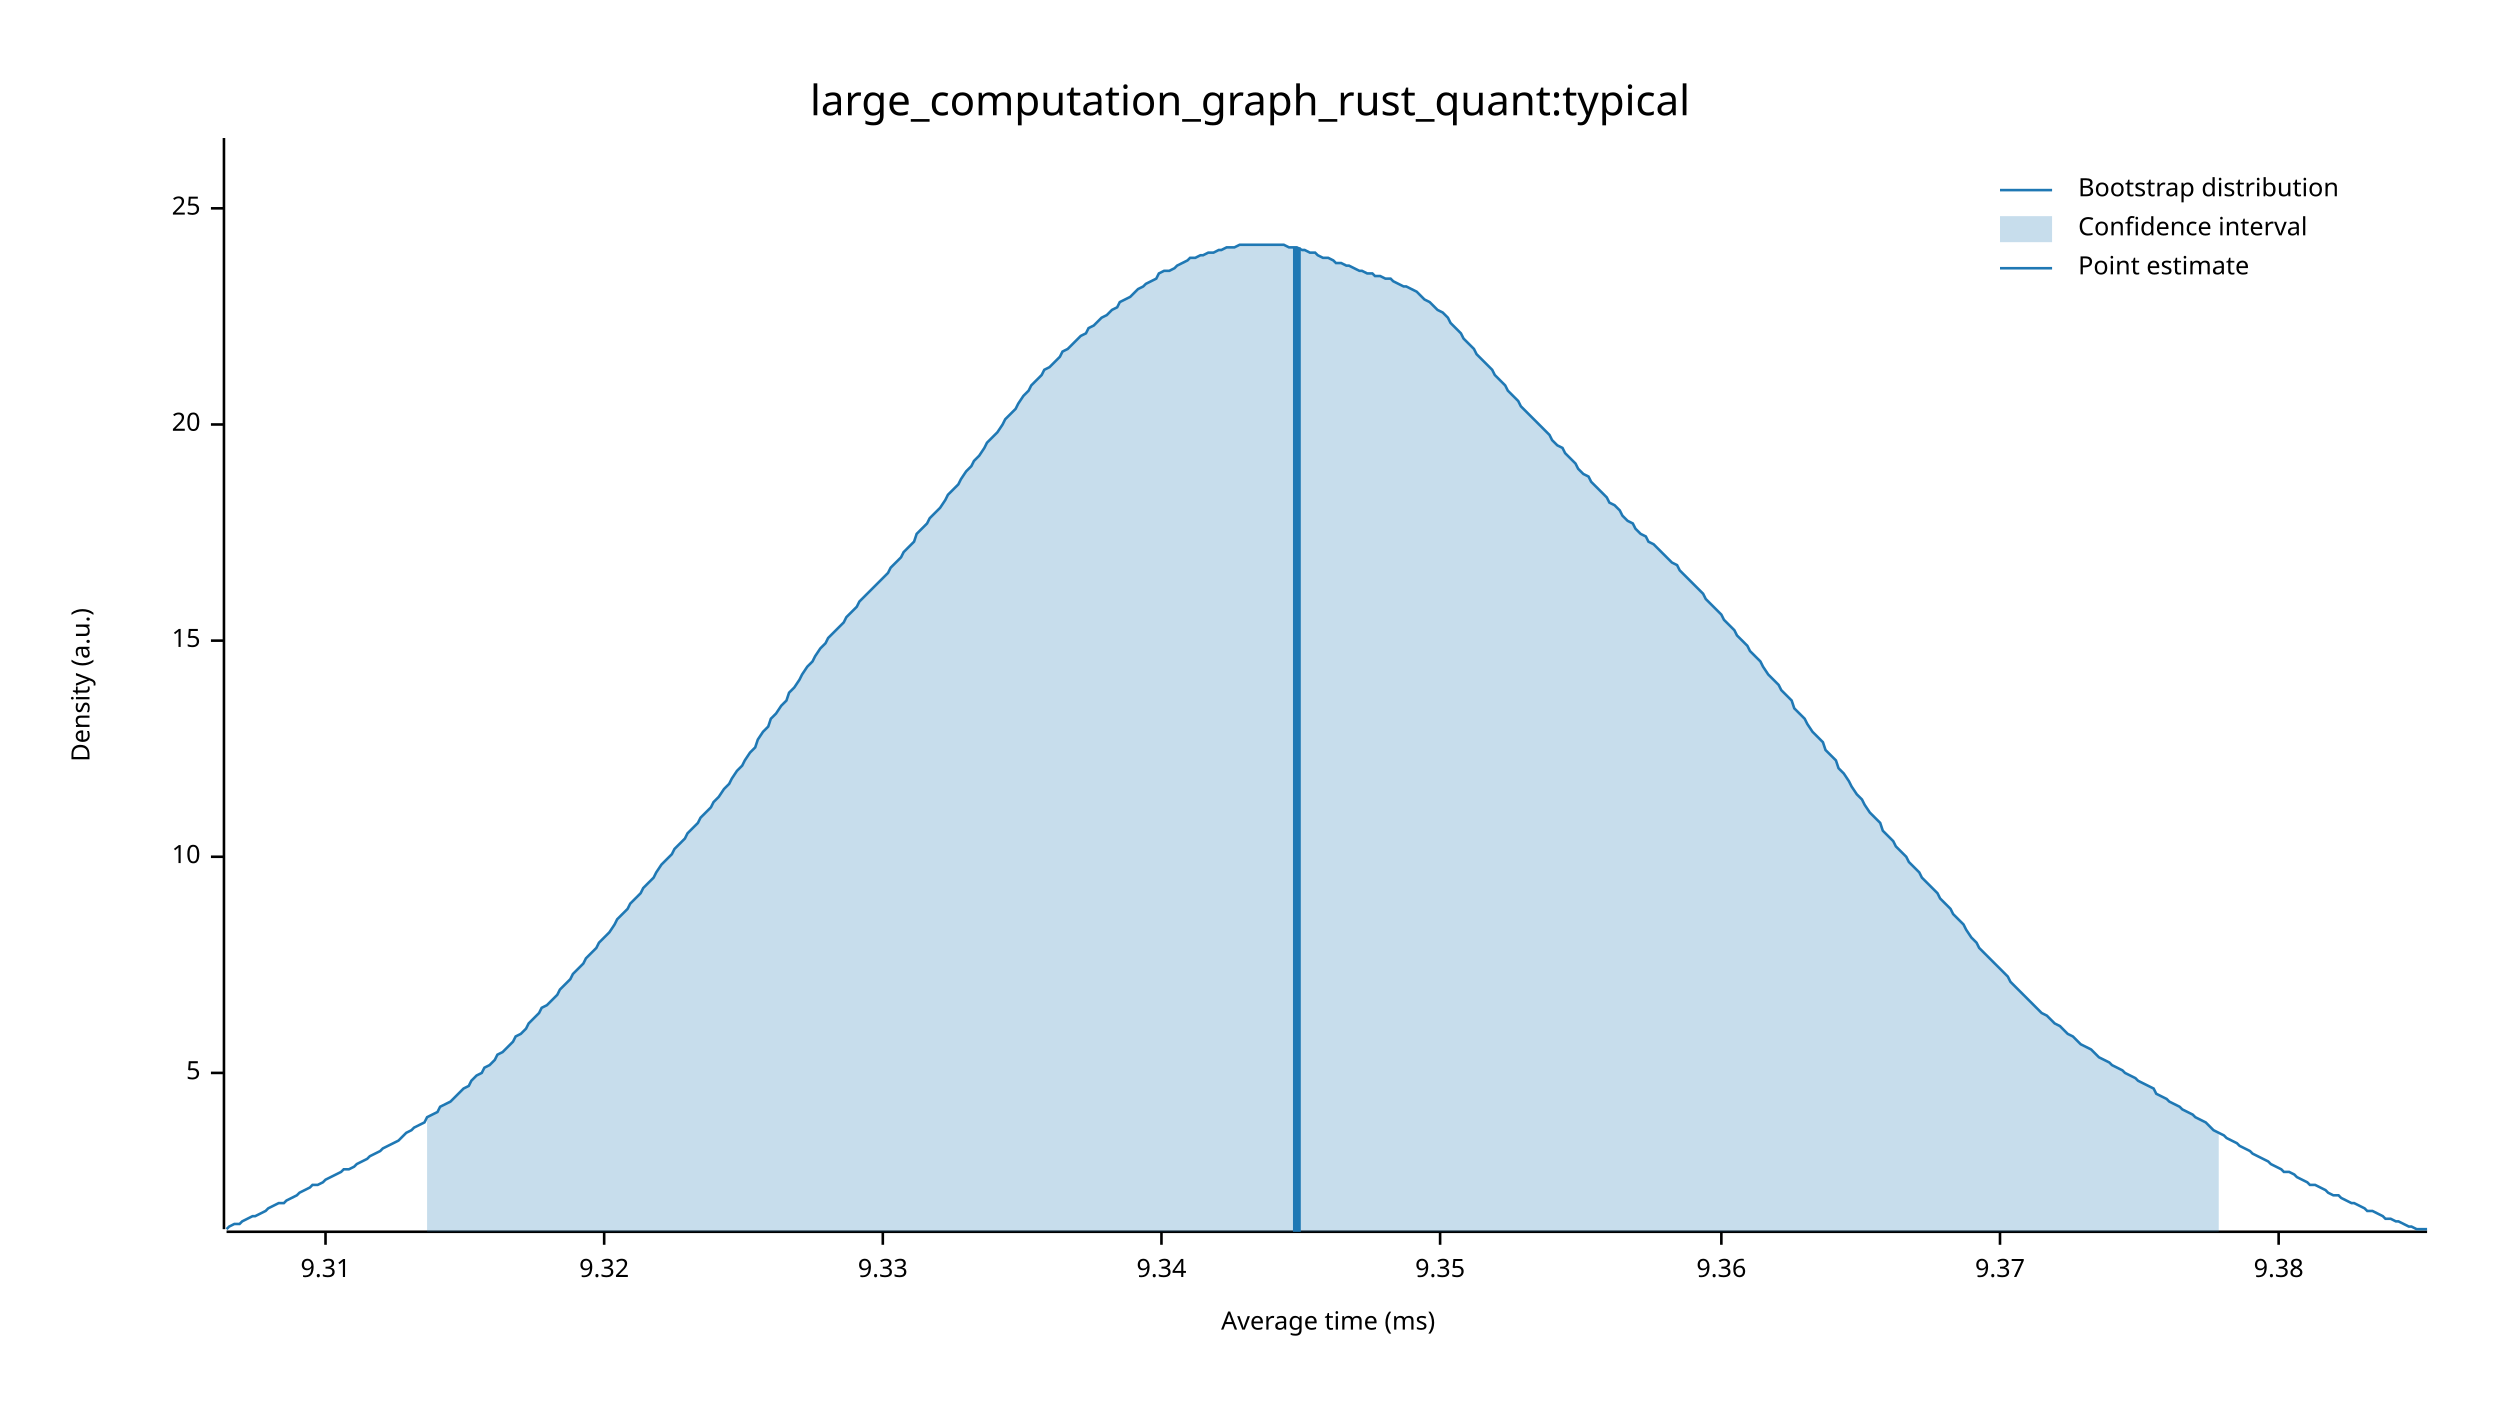
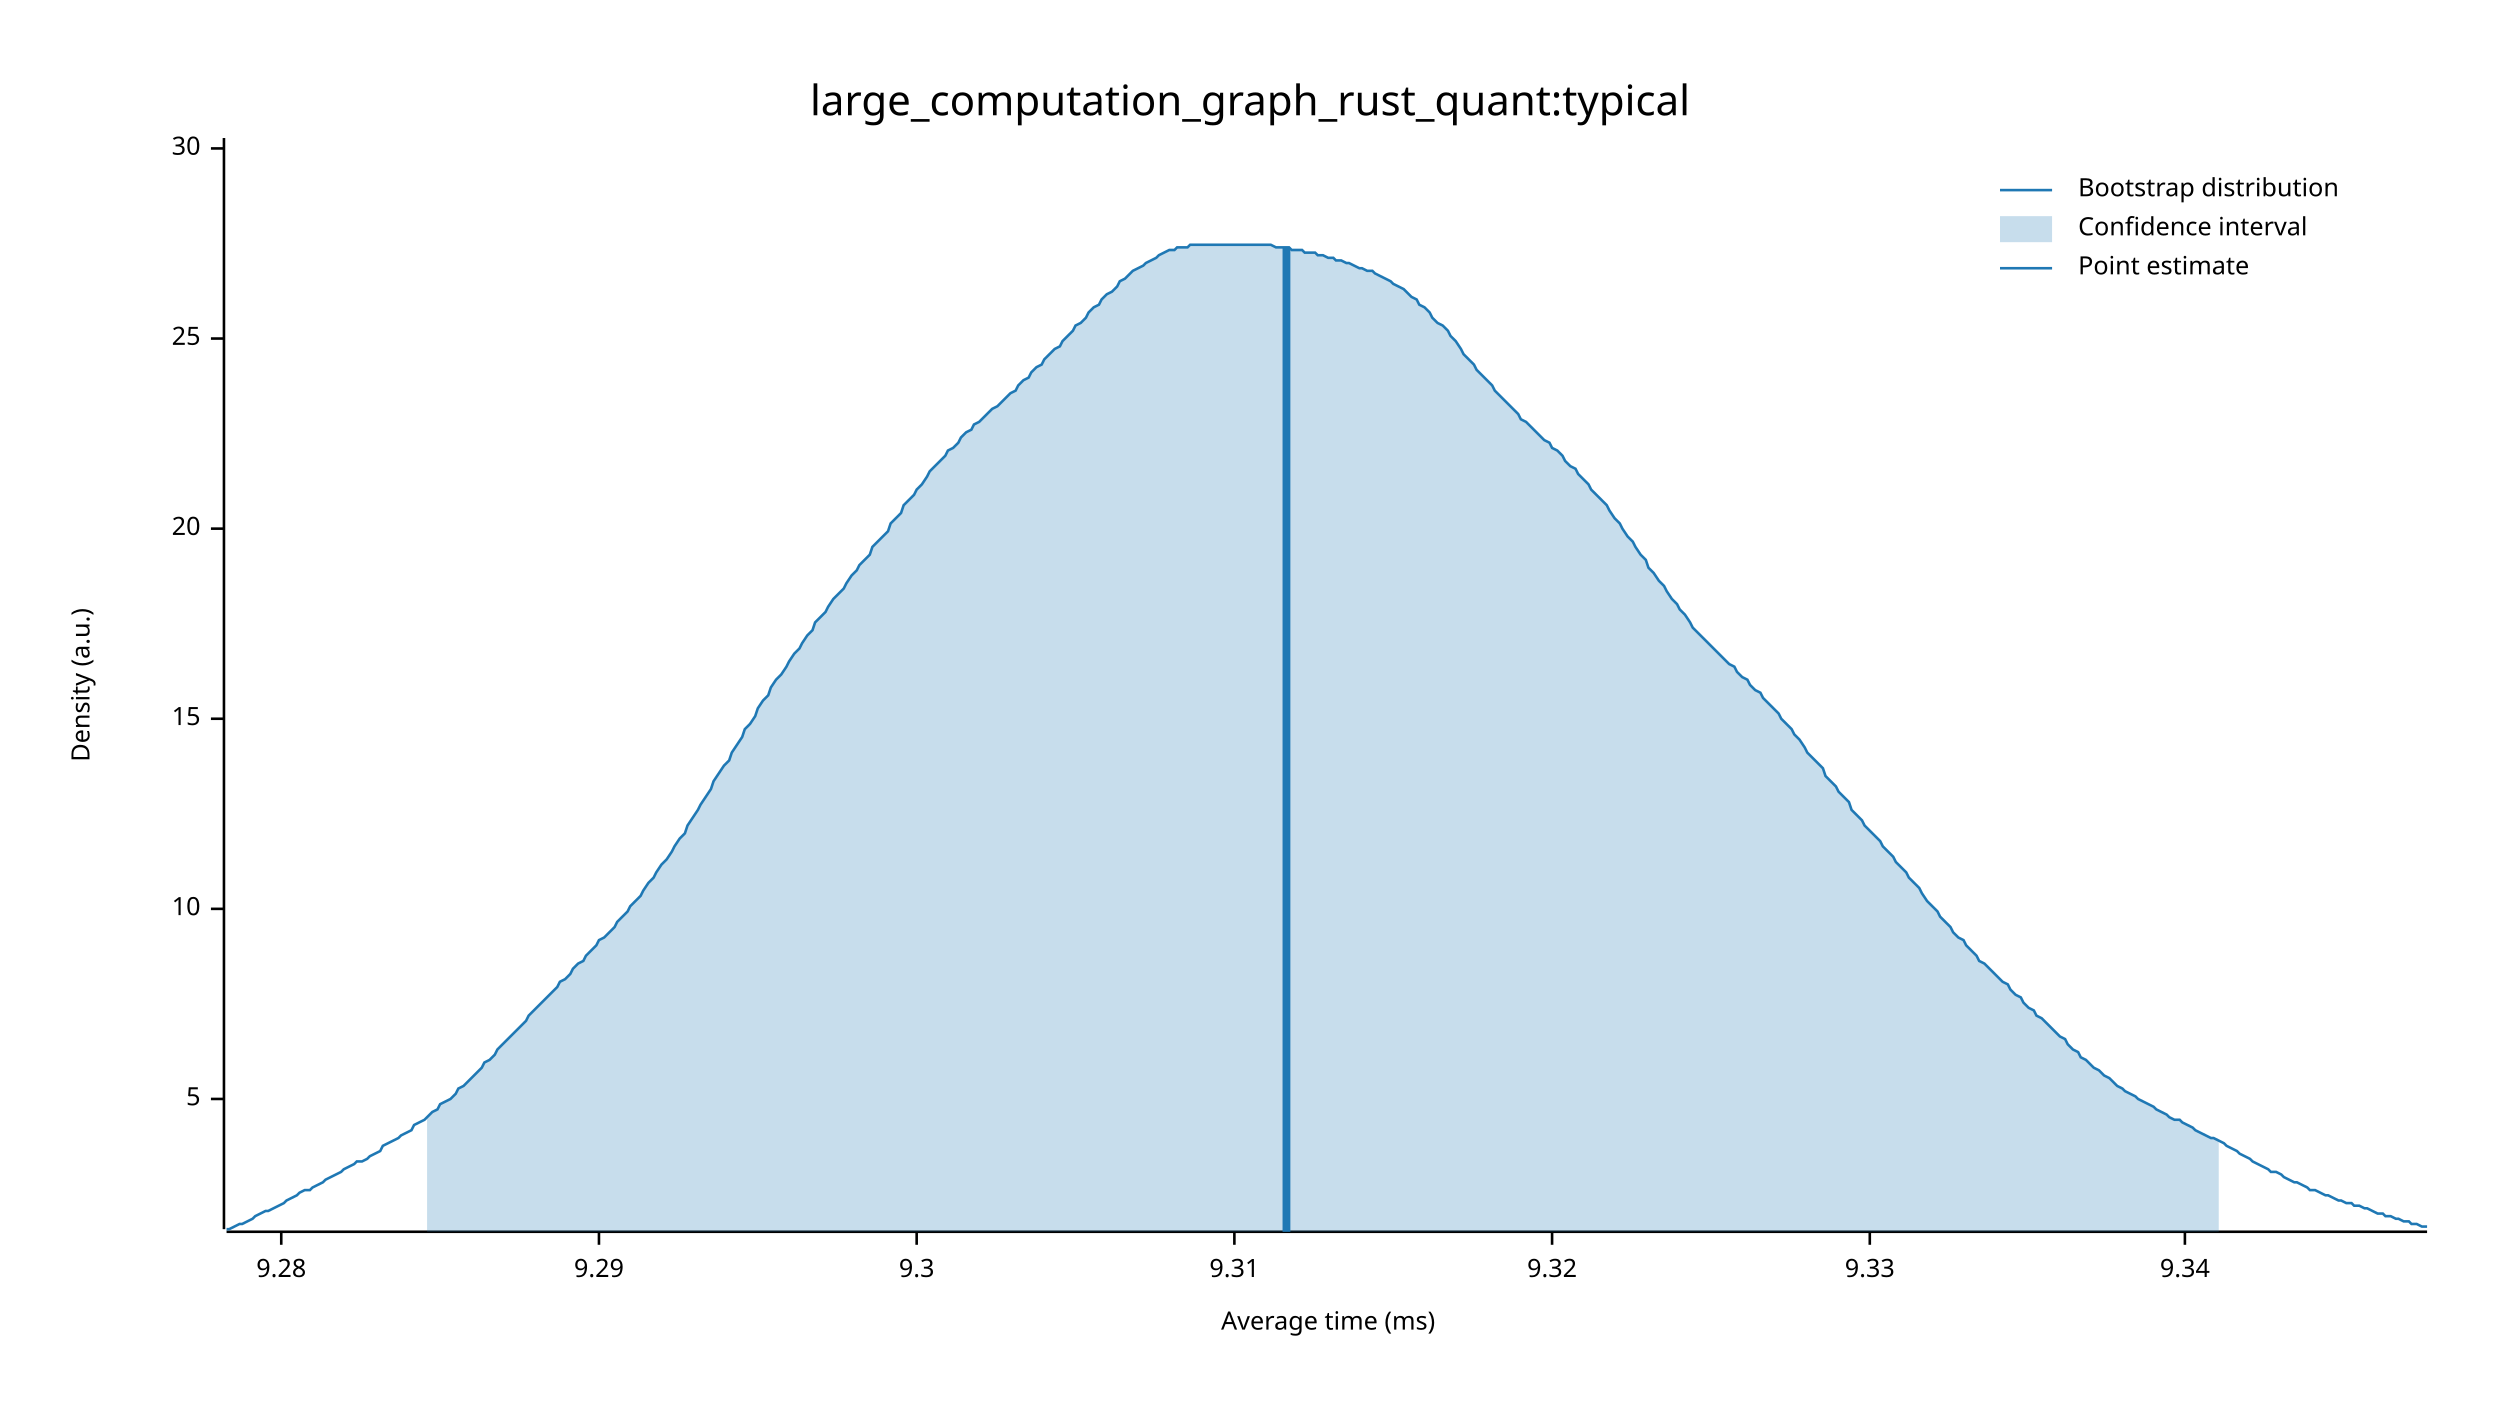
<svg xmlns="http://www.w3.org/2000/svg" width="960" height="540" viewBox="0 0 960 540">
  <text x="480" y="32" dy="0.76em" text-anchor="middle" font-family="sans-serif" font-size="16.129" opacity="1" fill="#000000">
large_computation_graph_rust_quant:typical
</text>
  <text x="27" y="263" dy="0.76em" text-anchor="middle" font-family="sans-serif" font-size="9.677" opacity="1" fill="#000000" transform="rotate(270, 27, 263)">
Density (a.u.)
</text>
  <text x="510" y="513" dy="-0.5ex" text-anchor="middle" font-family="sans-serif" font-size="9.677" opacity="1" fill="#000000">
Average time (ms)
</text>
  <polyline fill="none" opacity="1" stroke="#000000" stroke-width="1" points="86,53 86,472 " />
-   <text x="77" y="412" dy="0.5ex" text-anchor="end" font-family="sans-serif" font-size="9.677" opacity="1" fill="#000000">
+   <text x="77" y="422" dy="0.5ex" text-anchor="end" font-family="sans-serif" font-size="9.677" opacity="1" fill="#000000">
5
</text>
-   <polyline fill="none" opacity="1" stroke="#000000" stroke-width="1" points="81,412 86,412 " />
-   <text x="77" y="329" dy="0.5ex" text-anchor="end" font-family="sans-serif" font-size="9.677" opacity="1" fill="#000000">
+   <polyline fill="none" opacity="1" stroke="#000000" stroke-width="1" points="81,422 86,422 " />
+   <text x="77" y="349" dy="0.5ex" text-anchor="end" font-family="sans-serif" font-size="9.677" opacity="1" fill="#000000">
10
</text>
-   <polyline fill="none" opacity="1" stroke="#000000" stroke-width="1" points="81,329 86,329 " />
-   <text x="77" y="246" dy="0.5ex" text-anchor="end" font-family="sans-serif" font-size="9.677" opacity="1" fill="#000000">
+   <polyline fill="none" opacity="1" stroke="#000000" stroke-width="1" points="81,349 86,349 " />
+   <text x="77" y="276" dy="0.5ex" text-anchor="end" font-family="sans-serif" font-size="9.677" opacity="1" fill="#000000">
15
</text>
-   <polyline fill="none" opacity="1" stroke="#000000" stroke-width="1" points="81,246 86,246 " />
-   <text x="77" y="163" dy="0.5ex" text-anchor="end" font-family="sans-serif" font-size="9.677" opacity="1" fill="#000000">
+   <polyline fill="none" opacity="1" stroke="#000000" stroke-width="1" points="81,276 86,276 " />
+   <text x="77" y="203" dy="0.5ex" text-anchor="end" font-family="sans-serif" font-size="9.677" opacity="1" fill="#000000">
20
</text>
-   <polyline fill="none" opacity="1" stroke="#000000" stroke-width="1" points="81,163 86,163 " />
-   <text x="77" y="80" dy="0.5ex" text-anchor="end" font-family="sans-serif" font-size="9.677" opacity="1" fill="#000000">
+   <polyline fill="none" opacity="1" stroke="#000000" stroke-width="1" points="81,203 86,203 " />
+   <text x="77" y="130" dy="0.5ex" text-anchor="end" font-family="sans-serif" font-size="9.677" opacity="1" fill="#000000">
25
</text>
-   <polyline fill="none" opacity="1" stroke="#000000" stroke-width="1" points="81,80 86,80 " />
+   <polyline fill="none" opacity="1" stroke="#000000" stroke-width="1" points="81,130 86,130 " />
+   <text x="77" y="57" dy="0.5ex" text-anchor="end" font-family="sans-serif" font-size="9.677" opacity="1" fill="#000000">
+ 30
+ </text>
+   <polyline fill="none" opacity="1" stroke="#000000" stroke-width="1" points="81,57 86,57 " />
  <polyline fill="none" opacity="1" stroke="#000000" stroke-width="1" points="87,473 932,473 " />
-   <text x="125" y="483" dy="0.76em" text-anchor="middle" font-family="sans-serif" font-size="9.677" opacity="1" fill="#000000">
+   <text x="108" y="483" dy="0.76em" text-anchor="middle" font-family="sans-serif" font-size="9.677" opacity="1" fill="#000000">
+ 9.28
+ </text>
+   <polyline fill="none" opacity="1" stroke="#000000" stroke-width="1" points="108,473 108,478 " />
+   <text x="230" y="483" dy="0.76em" text-anchor="middle" font-family="sans-serif" font-size="9.677" opacity="1" fill="#000000">
+ 9.29
+ </text>
+   <polyline fill="none" opacity="1" stroke="#000000" stroke-width="1" points="230,473 230,478 " />
+   <text x="352" y="483" dy="0.76em" text-anchor="middle" font-family="sans-serif" font-size="9.677" opacity="1" fill="#000000">
+ 9.3
+ </text>
+   <polyline fill="none" opacity="1" stroke="#000000" stroke-width="1" points="352,473 352,478 " />
+   <text x="474" y="483" dy="0.76em" text-anchor="middle" font-family="sans-serif" font-size="9.677" opacity="1" fill="#000000">
9.31
</text>
-   <polyline fill="none" opacity="1" stroke="#000000" stroke-width="1" points="125,473 125,478 " />
-   <text x="232" y="483" dy="0.76em" text-anchor="middle" font-family="sans-serif" font-size="9.677" opacity="1" fill="#000000">
+   <polyline fill="none" opacity="1" stroke="#000000" stroke-width="1" points="474,473 474,478 " />
+   <text x="596" y="483" dy="0.76em" text-anchor="middle" font-family="sans-serif" font-size="9.677" opacity="1" fill="#000000">
9.32
</text>
-   <polyline fill="none" opacity="1" stroke="#000000" stroke-width="1" points="232,473 232,478 " />
-   <text x="339" y="483" dy="0.76em" text-anchor="middle" font-family="sans-serif" font-size="9.677" opacity="1" fill="#000000">
+   <polyline fill="none" opacity="1" stroke="#000000" stroke-width="1" points="596,473 596,478 " />
+   <text x="718" y="483" dy="0.76em" text-anchor="middle" font-family="sans-serif" font-size="9.677" opacity="1" fill="#000000">
9.33
</text>
-   <polyline fill="none" opacity="1" stroke="#000000" stroke-width="1" points="339,473 339,478 " />
-   <text x="446" y="483" dy="0.76em" text-anchor="middle" font-family="sans-serif" font-size="9.677" opacity="1" fill="#000000">
+   <polyline fill="none" opacity="1" stroke="#000000" stroke-width="1" points="718,473 718,478 " />
+   <text x="839" y="483" dy="0.76em" text-anchor="middle" font-family="sans-serif" font-size="9.677" opacity="1" fill="#000000">
9.34
</text>
-   <polyline fill="none" opacity="1" stroke="#000000" stroke-width="1" points="446,473 446,478 " />
-   <text x="553" y="483" dy="0.76em" text-anchor="middle" font-family="sans-serif" font-size="9.677" opacity="1" fill="#000000">
- 9.35
- </text>
-   <polyline fill="none" opacity="1" stroke="#000000" stroke-width="1" points="553,473 553,478 " />
-   <text x="661" y="483" dy="0.76em" text-anchor="middle" font-family="sans-serif" font-size="9.677" opacity="1" fill="#000000">
- 9.36
- </text>
-   <polyline fill="none" opacity="1" stroke="#000000" stroke-width="1" points="661,473 661,478 " />
-   <text x="768" y="483" dy="0.76em" text-anchor="middle" font-family="sans-serif" font-size="9.677" opacity="1" fill="#000000">
- 9.37
- </text>
-   <polyline fill="none" opacity="1" stroke="#000000" stroke-width="1" points="768,473 768,478 " />
-   <text x="875" y="483" dy="0.76em" text-anchor="middle" font-family="sans-serif" font-size="9.677" opacity="1" fill="#000000">
- 9.38
- </text>
-   <polyline fill="none" opacity="1" stroke="#000000" stroke-width="1" points="875,473 875,478 " />
-   <polyline fill="none" opacity="1" stroke="#1F78B4" stroke-width="1" points="87,472 88,471 90,470 92,470 93,469 95,468 97,467 98,467 100,466 102,465 103,464 105,463 107,462 109,462 110,461 112,460 114,459 115,458 117,457 119,456 120,455 122,455 124,454 125,453 127,452 129,451 131,450 132,449 134,449 136,448 137,447 139,446 141,445 142,444 144,443 146,442 147,441 149,440 151,439 153,438 154,437 156,435 158,434 159,433 161,432 163,431 164,429 166,428 168,427 169,425 171,424 173,423 175,421 176,420 178,418 180,417 181,415 183,413 185,412 186,410 188,409 190,407 191,405 193,404 195,402 197,400 198,398 200,397 202,395 203,393 205,391 207,389 208,387 210,386 212,384 214,382 215,380 217,378 219,376 220,374 222,372 224,370 225,368 227,366 229,364 230,362 232,360 234,358 236,355 237,353 239,351 241,349 242,347 244,345 246,343 247,341 249,339 251,337 252,335 254,332 256,330 258,328 259,326 261,324 263,322 264,320 266,318 268,316 269,314 271,312 273,310 274,308 276,306 278,303 280,301 281,299 283,296 285,294 286,292 288,289 290,287 291,284 293,281 295,279 296,276 298,274 300,271 302,269 303,266 305,264 307,261 308,259 310,256 312,254 313,252 315,249 317,247 318,245 320,243 322,241 324,239 325,237 327,235 329,233 330,231 332,229 334,227 335,226 337,224 339,222 341,220 342,218 344,216 346,214 347,212 349,210 351,208 352,205 354,203 356,201 357,199 359,197 361,195 363,192 364,190 366,188 368,186 369,184 371,181 373,179 374,177 376,175 378,172 379,170 381,168 383,166 385,163 386,161 388,159 390,157 391,155 393,152 395,150 396,148 398,146 400,144 401,142 403,141 405,139 407,137 408,135 410,134 412,132 413,131 415,129 417,128 418,126 420,125 422,123 423,122 425,121 427,119 429,118 430,116 432,115 434,114 435,113 437,111 439,110 440,109 442,108 444,107 445,105 447,104 449,104 451,103 452,102 454,101 456,100 457,99 459,99 461,98 462,98 464,97 466,97 468,96 469,96 471,95 473,95 474,95 476,94 478,94 479,94 481,94 483,94 484,94 486,94 488,94 490,94 491,94 493,94 495,95 496,95 498,95 500,96 501,96 503,97 505,97 506,98 508,99 510,99 512,100 513,101 515,101 517,102 518,102 520,103 522,104 523,104 525,105 527,105 528,106 530,106 532,107 534,107 535,108 537,109 539,110 540,110 542,111 544,112 545,113 547,115 549,116 550,117 552,119 554,120 556,122 557,124 559,126 561,128 562,130 564,132 566,134 567,136 569,138 571,140 573,142 574,144 576,146 578,148 579,150 581,152 583,154 584,156 586,158 588,160 589,161 591,163 593,165 595,167 596,169 598,171 600,172 601,174 603,176 605,178 606,180 608,182 610,183 611,185 613,187 615,189 617,191 618,193 620,194 622,196 623,198 625,200 627,201 628,203 630,205 632,206 633,208 635,209 637,211 639,213 640,214 642,216 644,217 645,219 647,221 649,223 650,224 652,226 654,228 655,230 657,232 659,234 661,236 662,238 664,240 666,242 667,244 669,246 671,248 672,250 674,252 676,254 677,256 679,259 681,261 683,263 684,265 686,267 688,269 689,272 691,274 693,276 694,278 696,281 698,283 700,285 701,288 703,290 705,292 706,295 708,297 710,300 711,302 713,305 715,307 716,309 718,312 720,314 722,316 723,319 725,321 727,323 728,325 730,327 732,329 733,331 735,333 737,335 738,337 740,339 742,341 744,343 745,345 747,347 749,349 750,351 752,353 754,355 755,357 757,360 759,362 760,364 762,366 764,368 766,370 767,371 769,373 771,375 772,377 774,379 776,381 777,382 779,384 781,386 782,387 784,389 786,390 788,392 789,393 791,394 793,396 794,397 796,398 798,400 799,401 801,402 803,403 804,404 806,406 808,407 810,408 811,409 813,410 815,411 816,412 818,413 820,414 821,415 823,416 825,417 827,418 828,420 830,421 832,422 833,423 835,424 837,425 838,426 840,427 842,428 843,429 845,430 847,431 849,433 850,434 852,435 854,436 855,437 857,438 859,439 860,440 862,441 864,442 865,443 867,444 869,445 871,446 872,447 874,448 876,449 877,450 879,450 881,451 882,452 884,453 886,454 887,455 889,455 891,456 893,457 894,458 896,459 898,459 899,460 901,461 903,462 904,462 906,463 908,464 909,465 911,465 913,466 915,467 916,468 918,468 920,469 921,469 923,470 925,471 926,471 928,472 930,472 932,472 " />
-   <polygon opacity="0.25" fill="#1F78B4" points="164,429 166,428 168,427 169,425 171,424 173,423 175,421 176,420 178,418 180,417 181,415 183,413 185,412 186,410 188,409 190,407 191,405 193,404 195,402 197,400 198,398 200,397 202,395 203,393 205,391 207,389 208,387 210,386 212,384 214,382 215,380 217,378 219,376 220,374 222,372 224,370 225,368 227,366 229,364 230,362 232,360 234,358 236,355 237,353 239,351 241,349 242,347 244,345 246,343 247,341 249,339 251,337 252,335 254,332 256,330 258,328 259,326 261,324 263,322 264,320 266,318 268,316 269,314 271,312 273,310 274,308 276,306 278,303 280,301 281,299 283,296 285,294 286,292 288,289 290,287 291,284 293,281 295,279 296,276 298,274 300,271 302,269 303,266 305,264 307,261 308,259 310,256 312,254 313,252 315,249 317,247 318,245 320,243 322,241 324,239 325,237 327,235 329,233 330,231 332,229 334,227 335,226 337,224 339,222 341,220 342,218 344,216 346,214 347,212 349,210 351,208 352,205 354,203 356,201 357,199 359,197 361,195 363,192 364,190 366,188 368,186 369,184 371,181 373,179 374,177 376,175 378,172 379,170 381,168 383,166 385,163 386,161 388,159 390,157 391,155 393,152 395,150 396,148 398,146 400,144 401,142 403,141 405,139 407,137 408,135 410,134 412,132 413,131 415,129 417,128 418,126 420,125 422,123 423,122 425,121 427,119 429,118 430,116 432,115 434,114 435,113 437,111 439,110 440,109 442,108 444,107 445,105 447,104 449,104 451,103 452,102 454,101 456,100 457,99 459,99 461,98 462,98 464,97 466,97 468,96 469,96 471,95 473,95 474,95 476,94 478,94 479,94 481,94 483,94 484,94 486,94 488,94 490,94 491,94 493,94 495,95 496,95 498,95 500,96 501,96 503,97 505,97 506,98 508,99 510,99 512,100 513,101 515,101 517,102 518,102 520,103 522,104 523,104 525,105 527,105 528,106 530,106 532,107 534,107 535,108 537,109 539,110 540,110 542,111 544,112 545,113 547,115 549,116 550,117 552,119 554,120 556,122 557,124 559,126 561,128 562,130 564,132 566,134 567,136 569,138 571,140 573,142 574,144 576,146 578,148 579,150 581,152 583,154 584,156 586,158 588,160 589,161 591,163 593,165 595,167 596,169 598,171 600,172 601,174 603,176 605,178 606,180 608,182 610,183 611,185 613,187 615,189 617,191 618,193 620,194 622,196 623,198 625,200 627,201 628,203 630,205 632,206 633,208 635,209 637,211 639,213 640,214 642,216 644,217 645,219 647,221 649,223 650,224 652,226 654,228 655,230 657,232 659,234 661,236 662,238 664,240 666,242 667,244 669,246 671,248 672,250 674,252 676,254 677,256 679,259 681,261 683,263 684,265 686,267 688,269 689,272 691,274 693,276 694,278 696,281 698,283 700,285 701,288 703,290 705,292 706,295 708,297 710,300 711,302 713,305 715,307 716,309 718,312 720,314 722,316 723,319 725,321 727,323 728,325 730,327 732,329 733,331 735,333 737,335 738,337 740,339 742,341 744,343 745,345 747,347 749,349 750,351 752,353 754,355 755,357 757,360 759,362 760,364 762,366 764,368 766,370 767,371 769,373 771,375 772,377 774,379 776,381 777,382 779,384 781,386 782,387 784,389 786,390 788,392 789,393 791,394 793,396 794,397 796,398 798,400 799,401 801,402 803,403 804,404 806,406 808,407 810,408 811,409 813,410 815,411 816,412 818,413 820,414 821,415 823,416 825,417 827,418 828,420 830,421 832,422 833,423 835,424 837,425 838,426 840,427 842,428 843,429 845,430 847,431 849,433 850,434 852,435 852,473 164,473 " />
-   <polyline fill="none" opacity="1" stroke="#1F78B4" stroke-width="3" points="498,473 498,95 " />
+   <polyline fill="none" opacity="1" stroke="#000000" stroke-width="1" points="839,473 839,478 " />
+   <polyline fill="none" opacity="1" stroke="#1F78B4" stroke-width="1" points="87,472 88,472 90,471 92,470 93,470 95,469 97,468 98,467 100,466 102,465 103,465 105,464 107,463 109,462 110,461 112,460 114,459 115,458 117,457 119,457 120,456 122,455 124,454 125,453 127,452 129,451 131,450 132,449 134,448 136,447 137,446 139,446 141,445 142,444 144,443 146,442 147,440 149,439 151,438 153,437 154,436 156,435 158,434 159,432 161,431 163,430 164,429 166,427 168,426 169,424 171,423 173,422 175,420 176,418 178,417 180,415 181,414 183,412 185,410 186,408 188,407 190,405 191,403 193,401 195,399 197,397 198,396 200,394 202,392 203,390 205,388 207,386 208,385 210,383 212,381 214,379 215,377 217,376 219,374 220,372 222,370 224,369 225,367 227,365 229,363 230,361 232,360 234,358 236,356 237,354 239,352 241,350 242,348 244,346 246,344 247,342 249,339 251,337 252,335 254,332 256,330 258,327 259,325 261,322 263,320 264,317 266,314 268,311 269,309 271,306 273,303 274,300 276,297 278,294 280,292 281,289 283,286 285,283 286,280 288,278 290,275 291,272 293,269 295,267 296,264 298,261 300,259 302,256 303,254 305,251 307,249 308,247 310,244 312,242 313,239 315,237 317,235 318,233 320,230 322,228 324,226 325,224 327,221 329,219 330,217 332,215 334,213 335,210 337,208 339,206 341,204 342,201 344,199 346,197 347,194 349,192 351,190 352,188 354,186 356,183 357,181 359,179 361,177 363,175 364,173 366,172 368,170 369,168 371,166 373,165 374,163 376,162 378,160 379,159 381,157 383,156 385,154 386,153 388,151 390,150 391,148 393,146 395,145 396,143 398,141 400,140 401,138 403,136 405,134 407,133 408,131 410,129 412,127 413,125 415,124 417,122 418,120 420,118 422,117 423,115 425,113 427,112 429,110 430,108 432,107 434,105 435,104 437,103 439,102 440,101 442,100 444,99 445,98 447,97 449,96 451,96 452,95 454,95 456,95 457,94 459,94 461,94 462,94 464,94 466,94 468,94 469,94 471,94 473,94 474,94 476,94 478,94 479,94 481,94 483,94 484,94 486,94 488,94 490,95 491,95 493,95 495,95 496,96 498,96 500,96 501,97 503,97 505,97 506,98 508,98 510,99 512,99 513,100 515,100 517,101 518,101 520,102 522,103 523,103 525,104 527,104 528,105 530,106 532,107 534,108 535,109 537,110 539,111 540,112 542,114 544,115 545,117 547,118 549,120 550,122 552,124 554,125 556,127 557,129 559,131 561,134 562,136 564,138 566,140 567,142 569,144 571,146 573,148 574,150 576,152 578,154 579,155 581,157 583,159 584,161 586,162 588,164 589,165 591,167 593,169 595,170 596,172 598,173 600,175 601,177 603,179 605,180 606,182 608,184 610,186 611,188 613,190 615,192 617,194 618,196 620,199 622,201 623,203 625,206 627,208 628,210 630,213 632,215 633,218 635,220 637,223 639,225 640,227 642,230 644,232 645,234 647,236 649,239 650,241 652,243 654,245 655,246 657,248 659,250 661,252 662,253 664,255 666,256 667,258 669,260 671,261 672,263 674,265 676,266 677,268 679,270 681,272 683,274 684,276 686,278 688,280 689,282 691,284 693,287 694,289 696,291 698,293 700,295 701,298 703,300 705,302 706,304 708,306 710,308 711,311 713,313 715,315 716,317 718,319 720,321 722,323 723,325 725,327 727,329 728,331 730,333 732,335 733,337 735,339 737,341 738,343 740,346 742,348 744,350 745,352 747,354 749,356 750,358 752,360 754,361 755,363 757,365 759,367 760,369 762,370 764,372 766,374 767,375 769,377 771,378 772,380 774,382 776,383 777,385 779,387 781,388 782,390 784,391 786,393 788,395 789,396 791,398 793,399 794,401 796,403 798,404 799,406 801,407 803,409 804,410 806,411 808,413 810,414 811,415 813,417 815,418 816,419 818,420 820,421 821,422 823,423 825,424 827,425 828,426 830,427 832,428 833,429 835,430 837,430 838,431 840,432 842,433 843,434 845,435 847,436 849,437 850,437 852,438 854,439 855,440 857,441 859,442 860,443 862,444 864,445 865,446 867,447 869,448 871,449 872,450 874,450 876,451 877,452 879,453 881,454 882,454 884,455 886,456 887,457 889,457 891,458 893,459 894,459 896,460 898,461 899,461 901,462 903,462 904,463 906,463 908,464 909,464 911,465 913,466 915,466 916,467 918,467 920,468 921,468 923,469 925,469 926,470 928,470 930,471 932,471 " />
+   <polygon opacity="0.25" fill="#1F78B4" points="164,429 166,427 168,426 169,424 171,423 173,422 175,420 176,418 178,417 180,415 181,414 183,412 185,410 186,408 188,407 190,405 191,403 193,401 195,399 197,397 198,396 200,394 202,392 203,390 205,388 207,386 208,385 210,383 212,381 214,379 215,377 217,376 219,374 220,372 222,370 224,369 225,367 227,365 229,363 230,361 232,360 234,358 236,356 237,354 239,352 241,350 242,348 244,346 246,344 247,342 249,339 251,337 252,335 254,332 256,330 258,327 259,325 261,322 263,320 264,317 266,314 268,311 269,309 271,306 273,303 274,300 276,297 278,294 280,292 281,289 283,286 285,283 286,280 288,278 290,275 291,272 293,269 295,267 296,264 298,261 300,259 302,256 303,254 305,251 307,249 308,247 310,244 312,242 313,239 315,237 317,235 318,233 320,230 322,228 324,226 325,224 327,221 329,219 330,217 332,215 334,213 335,210 337,208 339,206 341,204 342,201 344,199 346,197 347,194 349,192 351,190 352,188 354,186 356,183 357,181 359,179 361,177 363,175 364,173 366,172 368,170 369,168 371,166 373,165 374,163 376,162 378,160 379,159 381,157 383,156 385,154 386,153 388,151 390,150 391,148 393,146 395,145 396,143 398,141 400,140 401,138 403,136 405,134 407,133 408,131 410,129 412,127 413,125 415,124 417,122 418,120 420,118 422,117 423,115 425,113 427,112 429,110 430,108 432,107 434,105 435,104 437,103 439,102 440,101 442,100 444,99 445,98 447,97 449,96 451,96 452,95 454,95 456,95 457,94 459,94 461,94 462,94 464,94 466,94 468,94 469,94 471,94 473,94 474,94 476,94 478,94 479,94 481,94 483,94 484,94 486,94 488,94 490,95 491,95 493,95 495,95 496,96 498,96 500,96 501,97 503,97 505,97 506,98 508,98 510,99 512,99 513,100 515,100 517,101 518,101 520,102 522,103 523,103 525,104 527,104 528,105 530,106 532,107 534,108 535,109 537,110 539,111 540,112 542,114 544,115 545,117 547,118 549,120 550,122 552,124 554,125 556,127 557,129 559,131 561,134 562,136 564,138 566,140 567,142 569,144 571,146 573,148 574,150 576,152 578,154 579,155 581,157 583,159 584,161 586,162 588,164 589,165 591,167 593,169 595,170 596,172 598,173 600,175 601,177 603,179 605,180 606,182 608,184 610,186 611,188 613,190 615,192 617,194 618,196 620,199 622,201 623,203 625,206 627,208 628,210 630,213 632,215 633,218 635,220 637,223 639,225 640,227 642,230 644,232 645,234 647,236 649,239 650,241 652,243 654,245 655,246 657,248 659,250 661,252 662,253 664,255 666,256 667,258 669,260 671,261 672,263 674,265 676,266 677,268 679,270 681,272 683,274 684,276 686,278 688,280 689,282 691,284 693,287 694,289 696,291 698,293 700,295 701,298 703,300 705,302 706,304 708,306 710,308 711,311 713,313 715,315 716,317 718,319 720,321 722,323 723,325 725,327 727,329 728,331 730,333 732,335 733,337 735,339 737,341 738,343 740,346 742,348 744,350 745,352 747,354 749,356 750,358 752,360 754,361 755,363 757,365 759,367 760,369 762,370 764,372 766,374 767,375 769,377 771,378 772,380 774,382 776,383 777,385 779,387 781,388 782,390 784,391 786,393 788,395 789,396 791,398 793,399 794,401 796,403 798,404 799,406 801,407 803,409 804,410 806,411 808,413 810,414 811,415 813,417 815,418 816,419 818,420 820,421 821,422 823,423 825,424 827,425 828,426 830,427 832,428 833,429 835,430 837,430 838,431 840,432 842,433 843,434 845,435 847,436 849,437 850,437 852,438 852,473 164,473 " />
+   <polyline fill="none" opacity="1" stroke="#1F78B4" stroke-width="3" points="494,473 494,95 " />
  <text x="798" y="68" dy="0.76em" text-anchor="start" font-family="sans-serif" font-size="9.677" opacity="1" fill="#000000">
Bootstrap distribution
</text>
  <text x="798" y="83" dy="0.76em" text-anchor="start" font-family="sans-serif" font-size="9.677" opacity="1" fill="#000000">
Confidence interval
</text>
  <text x="798" y="98" dy="0.76em" text-anchor="start" font-family="sans-serif" font-size="9.677" opacity="1" fill="#000000">
Point estimate
</text>
  <polyline fill="none" opacity="1" stroke="#1F78B4" stroke-width="1" points="768,73 788,73 " />
  <rect x="768" y="83" width="20" height="10" opacity="0.25" fill="#1F78B4" stroke="none" />
  <polyline fill="none" opacity="1" stroke="#1F78B4" stroke-width="1" points="768,103 788,103 " />
</svg>
